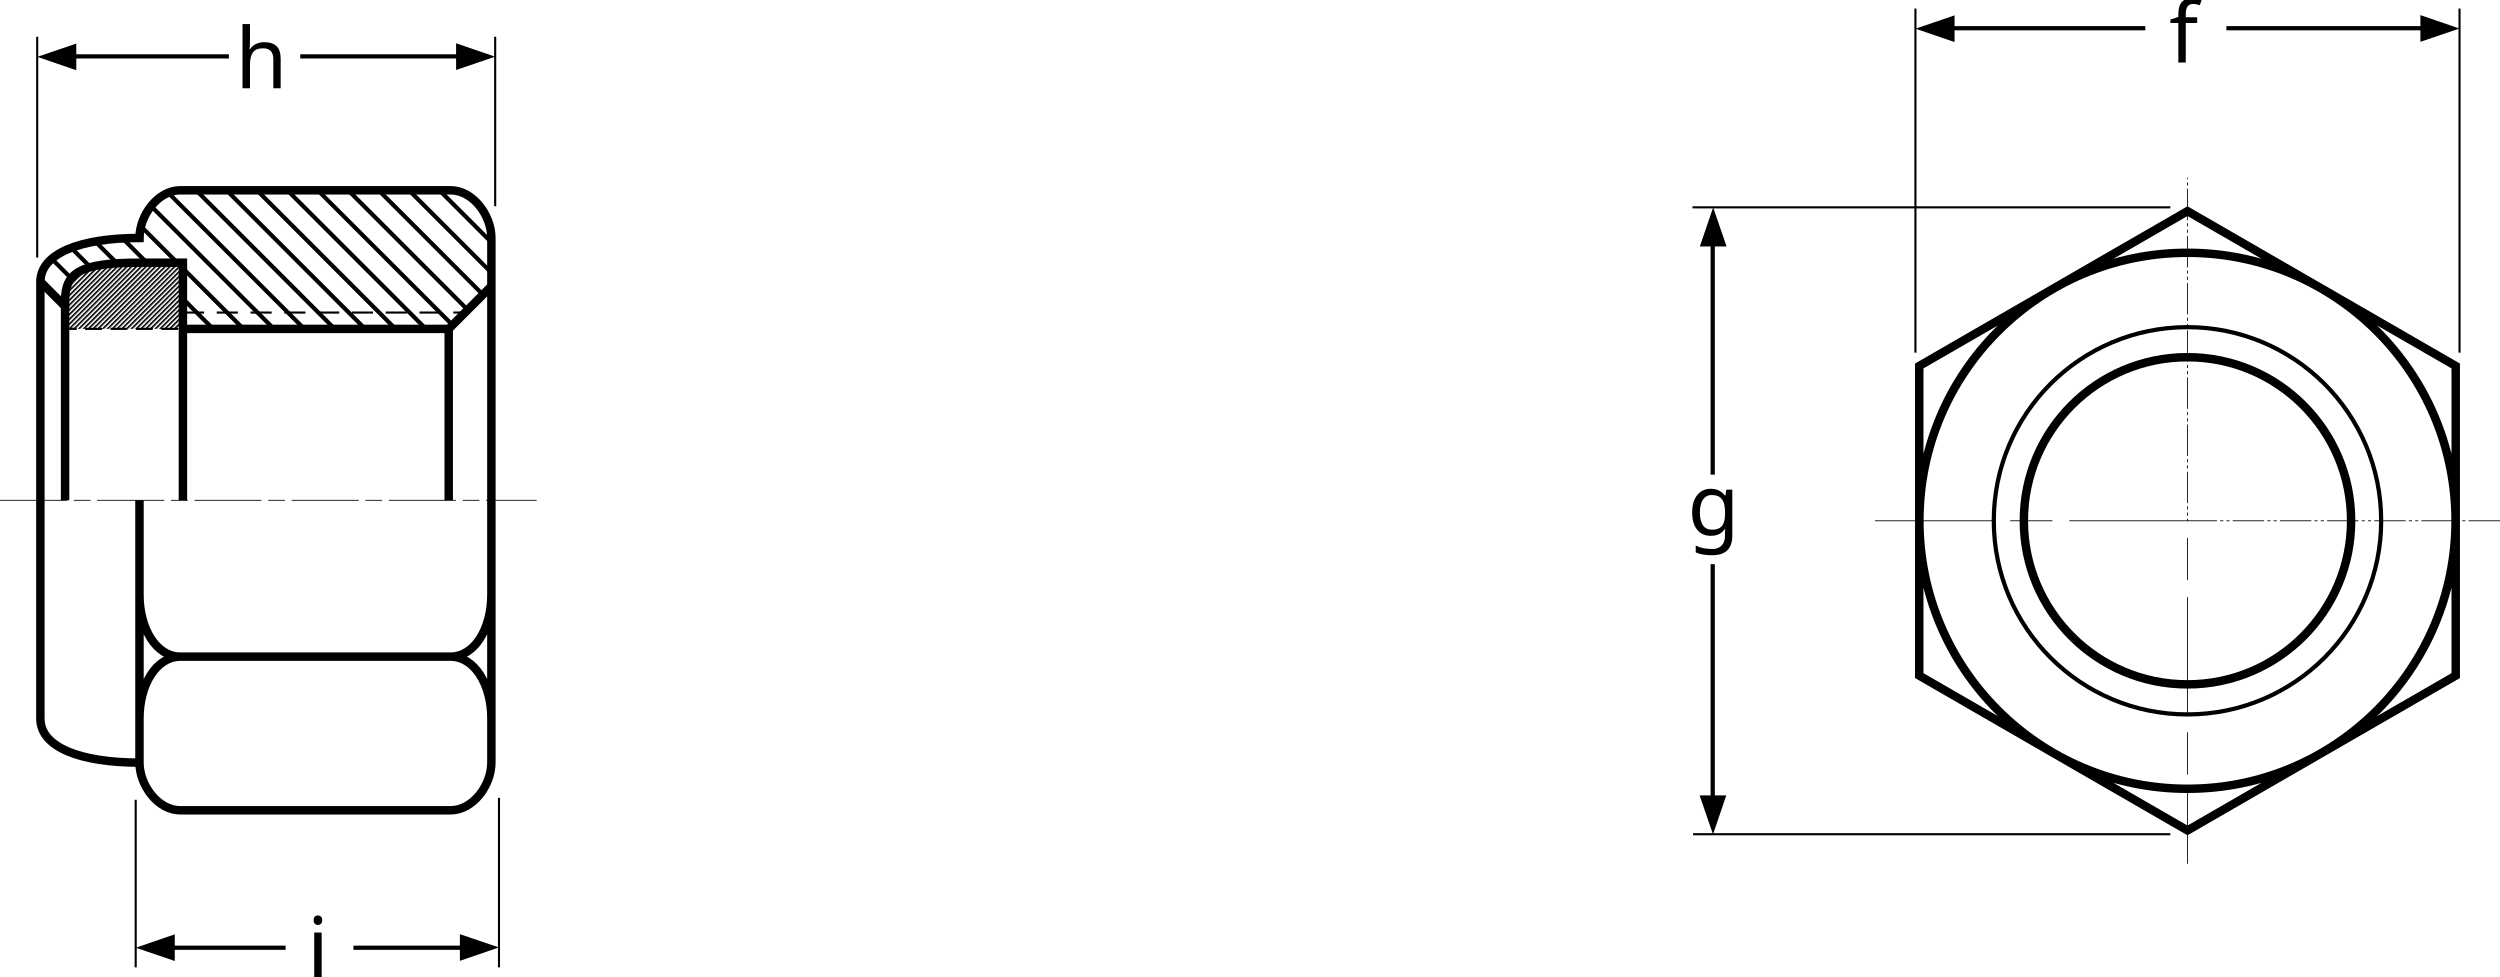
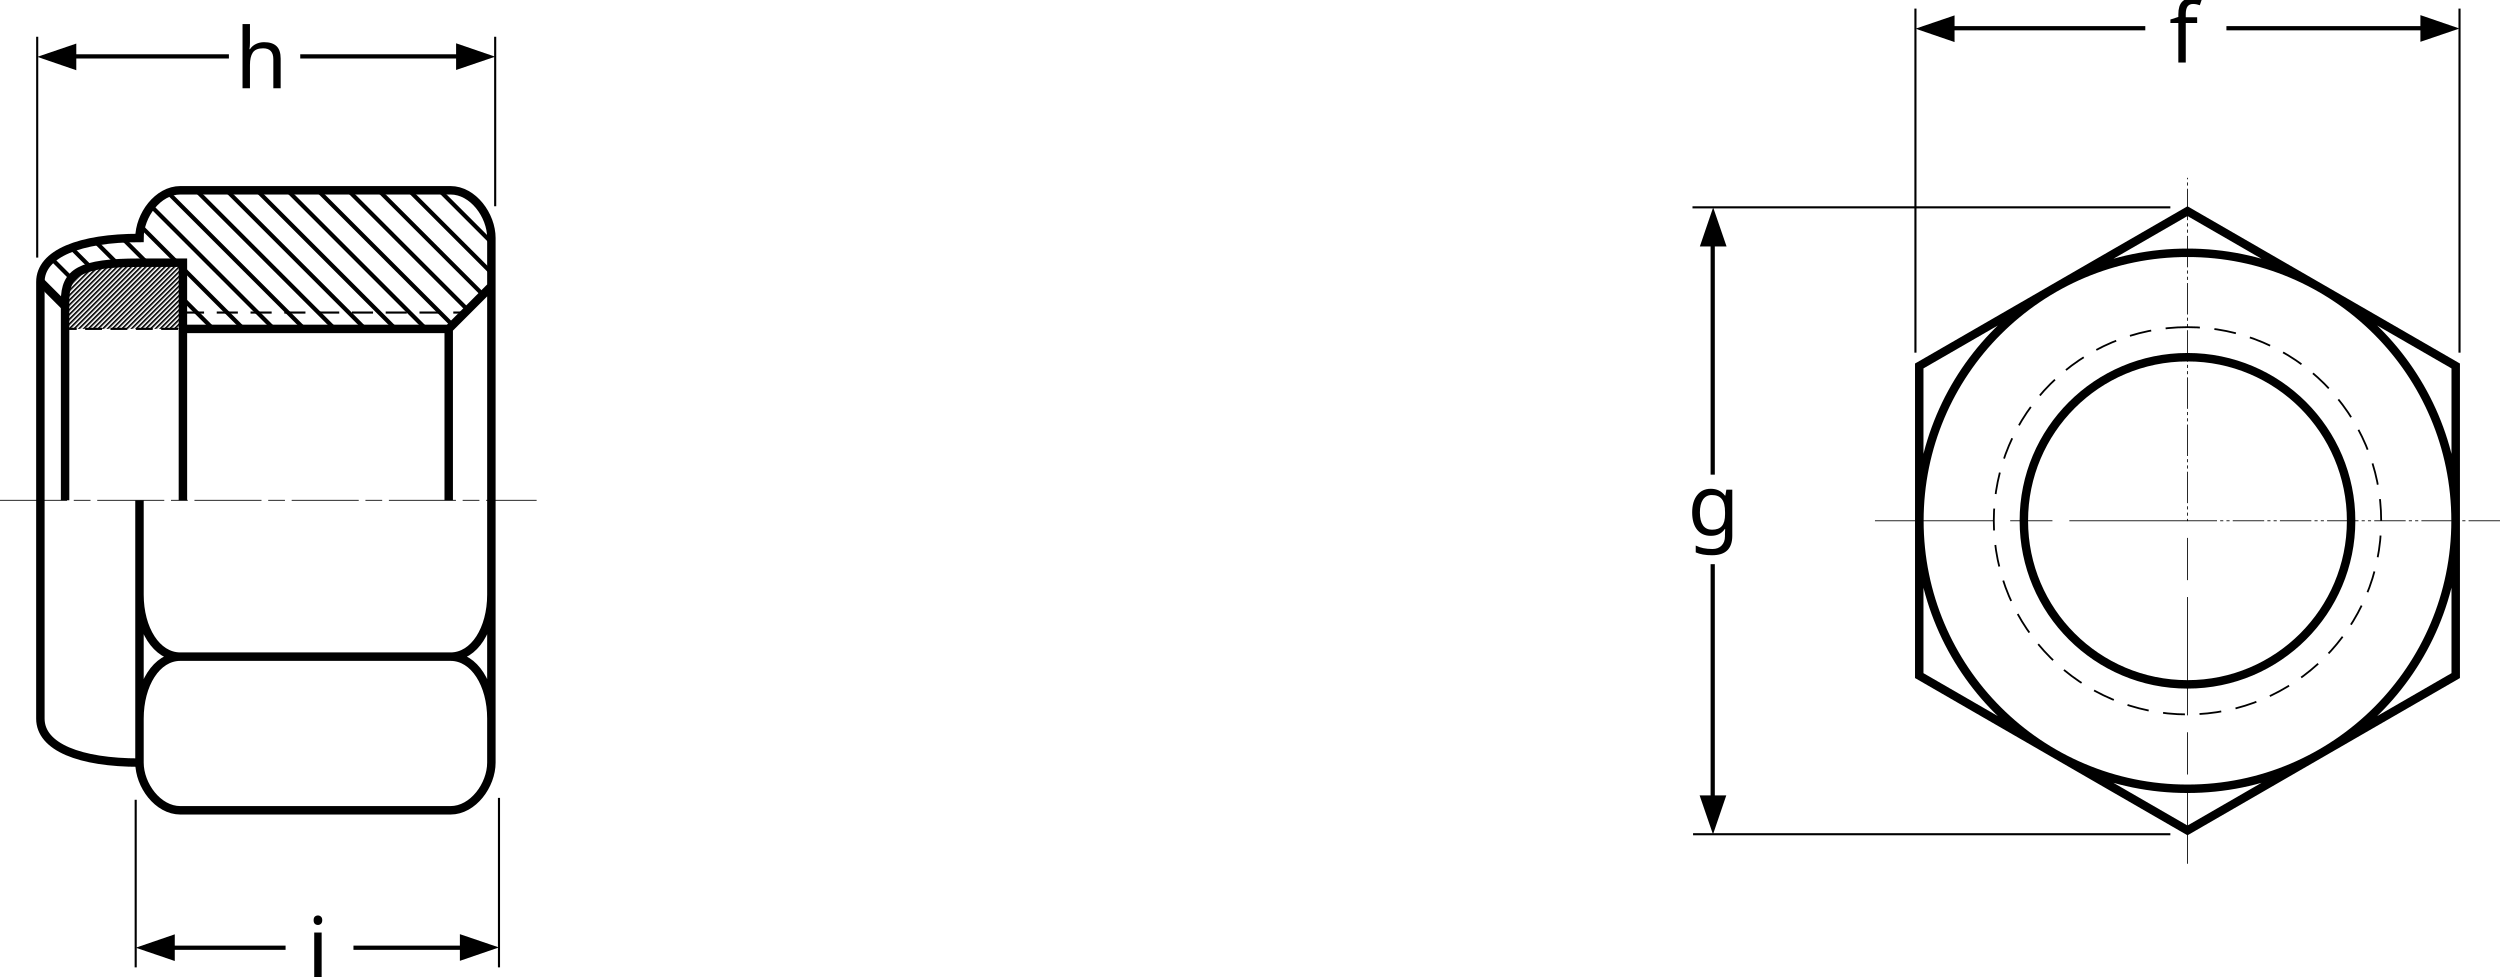
<svg xmlns="http://www.w3.org/2000/svg" xmlns:xlink="http://www.w3.org/1999/xlink" width="104.339mm" height="40.744mm" viewBox="0 0 104.339 40.744" version="1.1" id="svg1" xml:space="preserve">
  <defs id="defs1">
    <pattern xlink:href="#Strips1_1" preserveAspectRatio="xMidYMid" id="pattern16" patternTransform="matrix(0.1414214,-0.1414214,0.1414214,0.1414214,0,0)" x="0" y="0" />
    <pattern patternUnits="userSpaceOnUse" width="2" height="10" patternTransform="translate(0,0) scale(2,2)" preserveAspectRatio="xMidYMid" id="Strips1_1" style="fill:#000000">
      <rect style="stroke:none" x="0" y="-0.5" width="1" height="11" id="rect134" />
    </pattern>
    <linearGradient id="swatch3">
      <stop style="stop-color:#000000;stop-opacity:1;" offset="0" id="stop3" />
    </linearGradient>
  </defs>
  <g id="g1" transform="matrix(0.2645833,0,0,0.2645833,-51.3595,-40.57014)">
    <path id="path178" d="M 0,0 H 63.487" style="fill:none;stroke:#000000;stroke-width:0.099;stroke-linecap:butt;stroke-linejoin:miter;stroke-miterlimit:1.5;stroke-dasharray:7.933,0.793,1.983,0.793;stroke-dashoffset:0;stroke-opacity:1" transform="matrix(1.333333,0,0,-1.333333,194.1147,232.2533)" />
    <path id="path179" d="M 0,0 C 0,-4.054 2.004,-7.326 4.835,-7.326 2.004,-7.326 0,-10.599 0,-14.652 m 36.796,7.326 H 4.835 M 41.631,0 c 0,-4.054 -2.004,-7.326 -4.835,-7.326 2.831,0 4.835,-3.273 4.835,-7.326 M 0,-19.862 c -7.039,0 -11.725,1.833 -11.725,5.206 V 37 c 0,3.374 4.686,5.206 11.725,5.206 0,2.671 2.165,5.642 4.835,5.642 h 31.961 c 2.67,0 4.835,-2.971 4.835,-5.642 v -62.068 c 0,-2.67 -2.165,-5.642 -4.835,-5.642 H 4.835 C 2.165,-25.504 0,-22.532 0,-19.862 V 11.172 M 41.625,36.495 36.583,31.452 H 5.138 v 7.83 H 0 c -7.039,0 -8.802,-1.157 -8.802,-4.531 V 11.172 m 13.94,20.28 v -20.28 m 31.445,20.28 v -20.28" style="fill:none;stroke:#000000;stroke-width:1;stroke-linecap:butt;stroke-linejoin:miter;stroke-miterlimit:1.5;stroke-dasharray:none;stroke-opacity:1" transform="matrix(1.333333,0,0,-1.333333,216.1173,247.1493)" />
    <path id="path180" d="m 0,0 v 7.83 h -5.138 c -7.039,0 -8.802,-1.157 -8.802,-4.531 V 0 Z" style="fill:url(#pattern16);fill-opacity:1;fill-rule:nonzero;stroke:#000000;stroke-width:0.25;stroke-linecap:butt;stroke-linejoin:miter;stroke-miterlimit:1.5;stroke-dasharray:1.999, 1;stroke-dashoffset:0;stroke-opacity:1" transform="matrix(1.333333,0,0,-1.333333,222.968,205.2133)" />
    <path id="path181" d="M 0,0 -6.13,6.131 M 0.056,-3.655 -9.728,6.131 M -1.012,-6.186 -13.326,6.131 M -2.811,-7.985 -16.923,6.131 M -4.61,-9.784 -20.521,6.131 M -7.758,-10.234 -24.119,6.131 m 12.763,-16.365 -16.36,16.365 m 12.763,-16.365 -16.361,16.365 m 12.763,-16.365 -16.361,16.365 m 12.763,-16.365 -16.08,16.084 m 12.482,-16.084 -14.505,14.509 m 10.908,-14.509 -7.094,7.096 m -0.759,0.759 -4.236,4.237 m 8.491,-12.092 -3.553,3.553 m -4.272,4.274 -2.802,2.803 m -0.672,-2.927 -2.616,2.618 m -0.56,-3.039 -2.279,2.279 m 0.002,-3.601 -2.307,2.308" style="fill:none;stroke:#000000;stroke-width:0.5;stroke-linecap:butt;stroke-linejoin:miter;stroke-miterlimit:1.5;stroke-dasharray:none;stroke-opacity:1" transform="matrix(1.333333,0,0,-1.333333,271.6413,191.568)" />
    <path id="path182" d="M 0,0 -2.811,2.812" style="fill:none;stroke:#000000;stroke-width:1;stroke-linecap:butt;stroke-linejoin:miter;stroke-miterlimit:1.5;stroke-dasharray:none;stroke-opacity:1" transform="matrix(1.333333,0,0,-1.333333,204.3307,201.612)" />
    <path id="path183" d="M 0,0 H 33.356" style="fill:none;stroke:#000000;stroke-width:0.25;stroke-linecap:butt;stroke-linejoin:miter;stroke-miterlimit:1.5;stroke-dasharray:2.499, 1.499;stroke-dashoffset:0;stroke-opacity:1" transform="matrix(1.333333,0,0,-1.333333,222.972,202.6387)" />
    <path id="path184" d="m 0,0 h 18.848 m 8.439,0 h 19.008" style="fill:none;stroke:#000000;stroke-width:0.5;stroke-linecap:butt;stroke-linejoin:miter;stroke-miterlimit:10;stroke-dasharray:none;stroke-opacity:1" transform="matrix(1.333333,0,0,-1.333333,205.092,162.232)" />
    <path id="path185" d="M 0,0 V -26.125" style="fill:none;stroke:#000000;stroke-width:0.25;stroke-linecap:butt;stroke-linejoin:miter;stroke-miterlimit:10;stroke-dasharray:none;stroke-opacity:1" transform="matrix(1.333333,0,0,-1.333333,199.9827,159.1347)" />
    <path id="path187" d="M 0,0 -4.625,1.587 V -1.57 L -0.062,-0.016 0,0" style="fill:#000000;fill-opacity:1;fill-rule:nonzero;stroke:none" transform="matrix(1.333333,0,0,-1.333333,272.2253,162.2813)" />
    <path id="path188" d="M 0,0 4.625,-1.587 V 1.57 L 0.062,0.016 0,0" style="fill:#000000;fill-opacity:1;fill-rule:nonzero;stroke:none" transform="matrix(1.333333,0,0,-1.333333,199.9827,162.3)" />
    <path id="path189" d="M 0,0 V -20.052" style="fill:none;stroke:#000000;stroke-width:0.25;stroke-linecap:butt;stroke-linejoin:miter;stroke-miterlimit:10;stroke-dasharray:none;stroke-opacity:1" transform="matrix(1.333333,0,0,-1.333333,272.2253,159.1347)" />
    <path id="path190" d="m 0,0 h 13.902 m 8.03,0 h 13.162" style="fill:none;stroke:#000000;stroke-width:0.5;stroke-linecap:butt;stroke-linejoin:miter;stroke-miterlimit:10;stroke-dasharray:none;stroke-opacity:1" transform="matrix(1.333333,0,0,-1.333333,220.6267,302.832)" />
    <path id="path191" d="M 0,0 V 19.827" style="fill:none;stroke:#000000;stroke-width:0.25;stroke-linecap:butt;stroke-linejoin:miter;stroke-miterlimit:10;stroke-dasharray:none;stroke-opacity:1" transform="matrix(1.333333,0,0,-1.333333,215.5187,305.9293)" />
    <path id="path193" d="M 0,0 -4.625,-1.587 V 1.569 L -0.061,0.015 0,0" style="fill:#000000;fill-opacity:1;fill-rule:nonzero;stroke:none" transform="matrix(1.333333,0,0,-1.333333,272.824,302.7827)" />
    <path id="path194" d="M 0,0 4.624,1.587 V -1.57 L 0.061,-0.016 0,0" style="fill:#000000;fill-opacity:1;fill-rule:nonzero;stroke:none" transform="matrix(1.333333,0,0,-1.333333,215.5187,302.832)" />
    <path id="path195" d="M 0,0 V 20.051" style="fill:none;stroke:#000000;stroke-width:0.25;stroke-linecap:butt;stroke-linejoin:miter;stroke-miterlimit:10;stroke-dasharray:none;stroke-opacity:1" transform="matrix(1.333333,0,0,-1.333333,272.824,305.9293)" />
    <path id="path196" d="M 0,0 -31.734,-18.316 -63.468,0 V 36.632 L -31.734,54.948 0,36.632 Z m -31.734,50.021 c 17.516,0 31.715,-14.195 31.715,-31.705 0,-17.51 -14.199,-31.705 -31.715,-31.705 -17.515,0 -31.715,14.195 -31.715,31.705 0,17.51 14.2,31.705 31.715,31.705 z" style="fill:none;stroke:#000000;stroke-width:1;stroke-linecap:butt;stroke-linejoin:miter;stroke-miterlimit:1.5;stroke-dasharray:none;stroke-opacity:1" transform="matrix(1.333333,0,0,-1.333333,581.4813,259.9067)" />
    <path id="path197" d="M 0,0 H 36.973 V -40.576" style="fill:none;stroke:#000000;stroke-width:0.1;stroke-linecap:butt;stroke-linejoin:miter;stroke-miterlimit:1.5;stroke-dasharray:13.998, 2, 4.999, 2;stroke-dashoffset:0;stroke-opacity:1" transform="matrix(1.333333,0,0,-1.333333,489.872,235.4853)" />
    <path id="path198" d="m 0,0 c 10.692,0 19.359,-8.665 19.359,-19.353 0,-10.688 -8.667,-19.353 -19.359,-19.353 -10.691,0 -19.359,8.665 -19.359,19.353 C -19.359,-8.665 -10.691,0 0,0 Z" style="fill:none;stroke:#000000;stroke-width:1;stroke-linecap:butt;stroke-linejoin:miter;stroke-miterlimit:1.5;stroke-dasharray:none;stroke-opacity:1" transform="matrix(1.333333,0,0,-1.333333,539.1693,209.6813)" />
-     <path id="path199" d="m 0,0 c -12.655,0 -22.914,-10.257 -22.914,-22.908 0,-12.651 10.259,-22.908 22.914,-22.908 12.655,0 22.915,10.257 22.915,22.908 C 22.915,-10.257 12.655,0 0,0 Z" style="fill:none;stroke:#000000;stroke-width:0.5;stroke-linecap:butt;stroke-linejoin:miter;stroke-miterlimit:1.5;stroke-dasharray:none;stroke-opacity:1" transform="matrix(1.333333,0,0,-1.333333,539.1693,204.9413)" />
+     <path id="path199" d="m 0,0 c -12.655,0 -22.914,-10.257 -22.914,-22.908 0,-12.651 10.259,-22.908 22.914,-22.908 12.655,0 22.915,10.257 22.915,22.908 C 22.915,-10.257 12.655,0 0,0 Z" style="fill:none;stroke:#000000;stroke-width:0.215;stroke-linecap:butt;stroke-linejoin:miter;stroke-miterlimit:1.5;stroke-dasharray:2.591,1.727;stroke-opacity:1;stroke-dashoffset:0" transform="matrix(1.333333,0,0,-1.333333,539.1693,204.9413)" />
    <path id="path201" d="M 0,0 V -27.538 M 0,-38.131 V -65.827" style="fill:none;stroke:#000000;stroke-width:0.5;stroke-linecap:butt;stroke-linejoin:miter;stroke-miterlimit:10;stroke-dasharray:none;stroke-opacity:1" transform="matrix(1.333333,0,0,-1.333333,464.2787,191.4893)" />
    <path id="path202" d="M 0,0 H 56.536 M 0.069,-74.164 h 56.467" style="fill:none;stroke:#000000;stroke-width:0.25;stroke-linecap:butt;stroke-linejoin:miter;stroke-miterlimit:10;stroke-dasharray:none;stroke-opacity:1" transform="matrix(1.333333,0,0,-1.333333,461.088,186.0427)" />
    <path id="path203" d="M 0,0 -1.587,4.626 H 1.57 L 0.016,0.061 0,0" style="fill:#000000;fill-opacity:1;fill-rule:nonzero;stroke:none" transform="matrix(1.333333,0,0,-1.333333,464.328,284.9667)" />
    <path id="path204" d="M 0,0 1.588,-4.626 H -1.57 L -0.015,-0.062 0,0" style="fill:#000000;fill-opacity:1;fill-rule:nonzero;stroke:none" transform="matrix(1.333333,0,0,-1.333333,464.3453,186.0427)" />
    <path id="path205" d="m 0,0 h 23.36 m 9.597,0 h 23.52" style="fill:none;stroke:#000000;stroke-width:0.5;stroke-linecap:butt;stroke-linejoin:miter;stroke-miterlimit:10;stroke-dasharray:none;stroke-opacity:1" transform="matrix(1.333333,0,0,-1.333333,501.3693,157.788)" />
    <path id="path206" d="M 0,0 V -40.706" style="fill:none;stroke:#000000;stroke-width:0.25;stroke-linecap:butt;stroke-linejoin:miter;stroke-miterlimit:10;stroke-dasharray:none;stroke-opacity:1" transform="matrix(1.333333,0,0,-1.333333,496.2573,154.6907)" />
    <path id="path208" d="M 0,0 -4.628,1.587 V -1.57 L -0.062,-0.016 0,0" style="fill:#000000;fill-opacity:1;fill-rule:nonzero;stroke:none" transform="matrix(1.333333,0,0,-1.333333,582.0813,157.8373)" />
    <path id="path209" d="M 0,0 4.628,-1.587 V 1.57 L 0.062,0.016 0,0" style="fill:#000000;fill-opacity:1;fill-rule:nonzero;stroke:none" transform="matrix(1.333333,0,0,-1.333333,496.2573,157.856)" />
    <path id="path210" d="M 0,0 V -40.705" style="fill:none;stroke:#000000;stroke-width:0.25;stroke-linecap:butt;stroke-linejoin:miter;stroke-miterlimit:10;stroke-dasharray:none;stroke-opacity:1" transform="matrix(1.333333,0,0,-1.333333,582.0813,154.6907)" />
    <path id="path213" d="M 0,0 H -36.974 V 40.576" style="fill:none;stroke:#000000;stroke-width:0.099;stroke-linecap:butt;stroke-linejoin:miter;stroke-miterlimit:1.5;stroke-dasharray:3.72,0.372,0.372,0.372,0.372,0.372;stroke-dashoffset:0;stroke-opacity:1" transform="matrix(1.333333,0,0,-1.333333,588.468,235.4853)" />
    <text xml:space="preserve" style="font-size:13.333px;line-height:125%;font-family:Sans;-inkscape-font-specification:'Sans, Normal';font-variant-ligatures:none;letter-spacing:0px;word-spacing:0px;fill:#000000;fill-opacity:1;stroke:none;stroke-width:1px;stroke-linecap:butt;stroke-linejoin:miter;stroke-opacity:1" x="231.23" y="167.254" id="text1">
      <tspan id="tspan1" x="231.23" y="167.254">h</tspan>
    </text>
    <text xml:space="preserve" style="font-size:13.333px;line-height:125%;font-family:Sans;-inkscape-font-specification:'Sans, Normal';font-variant-ligatures:none;letter-spacing:0px;word-spacing:0px;fill:#000000;fill-opacity:1;stroke:none;stroke-width:1px;stroke-linecap:butt;stroke-linejoin:miter;stroke-opacity:1" x="536.274" y="163.195" id="text2">
      <tspan id="tspan2" x="536.274" y="163.195">f</tspan>
    </text>
    <text xml:space="preserve" style="font-size:13.333px;line-height:125%;font-family:Sans;-inkscape-font-specification:'Sans, Normal';font-variant-ligatures:none;letter-spacing:0px;word-spacing:0px;fill:#000000;fill-opacity:1;stroke:none;stroke-width:1px;stroke-linecap:butt;stroke-linejoin:miter;stroke-opacity:1" x="460.303" y="237.716" id="text3">
      <tspan id="tspan3" x="460.303" y="237.716">g</tspan>
    </text>
    <text xml:space="preserve" style="font-size:13.333px;line-height:125%;font-family:Sans;-inkscape-font-specification:'Sans, Normal';font-variant-ligatures:none;letter-spacing:0px;word-spacing:0px;fill:#000000;fill-opacity:1;stroke:none;stroke-width:1px;stroke-linecap:butt;stroke-linejoin:miter;stroke-opacity:1" x="242.539" y="307.568" id="text4">
      <tspan id="tspan4" x="242.539" y="307.568">i</tspan>
    </text>
  </g>
</svg>
